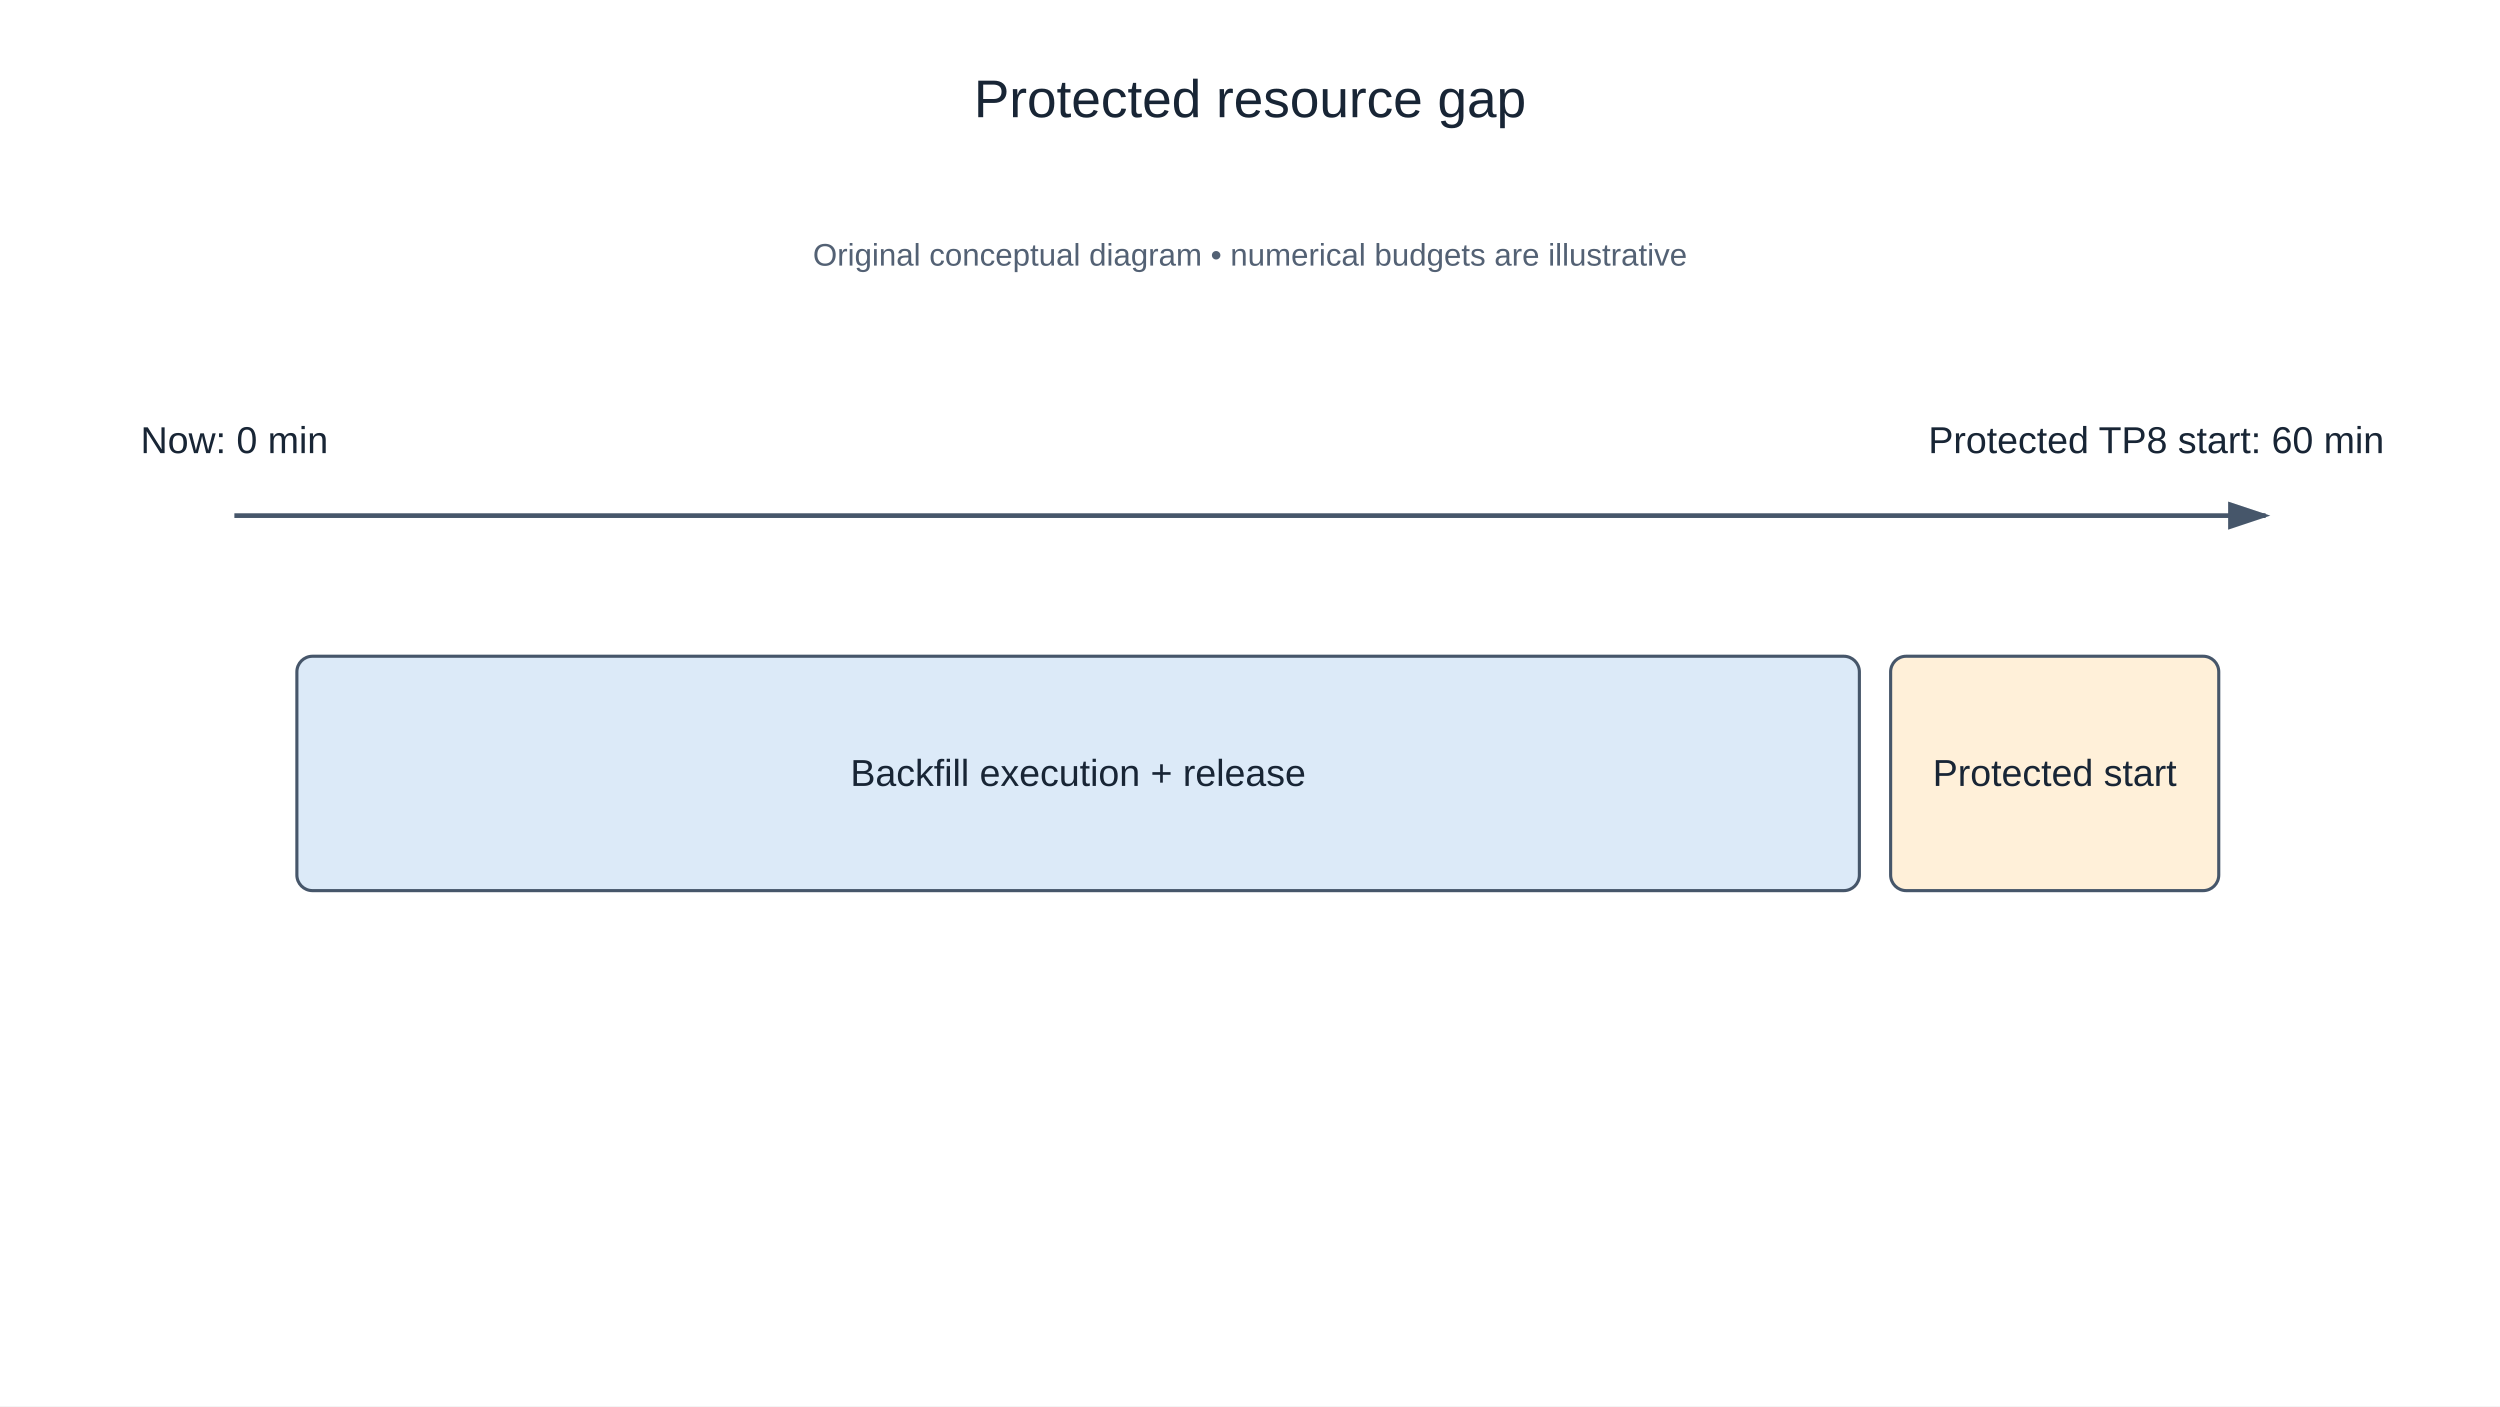
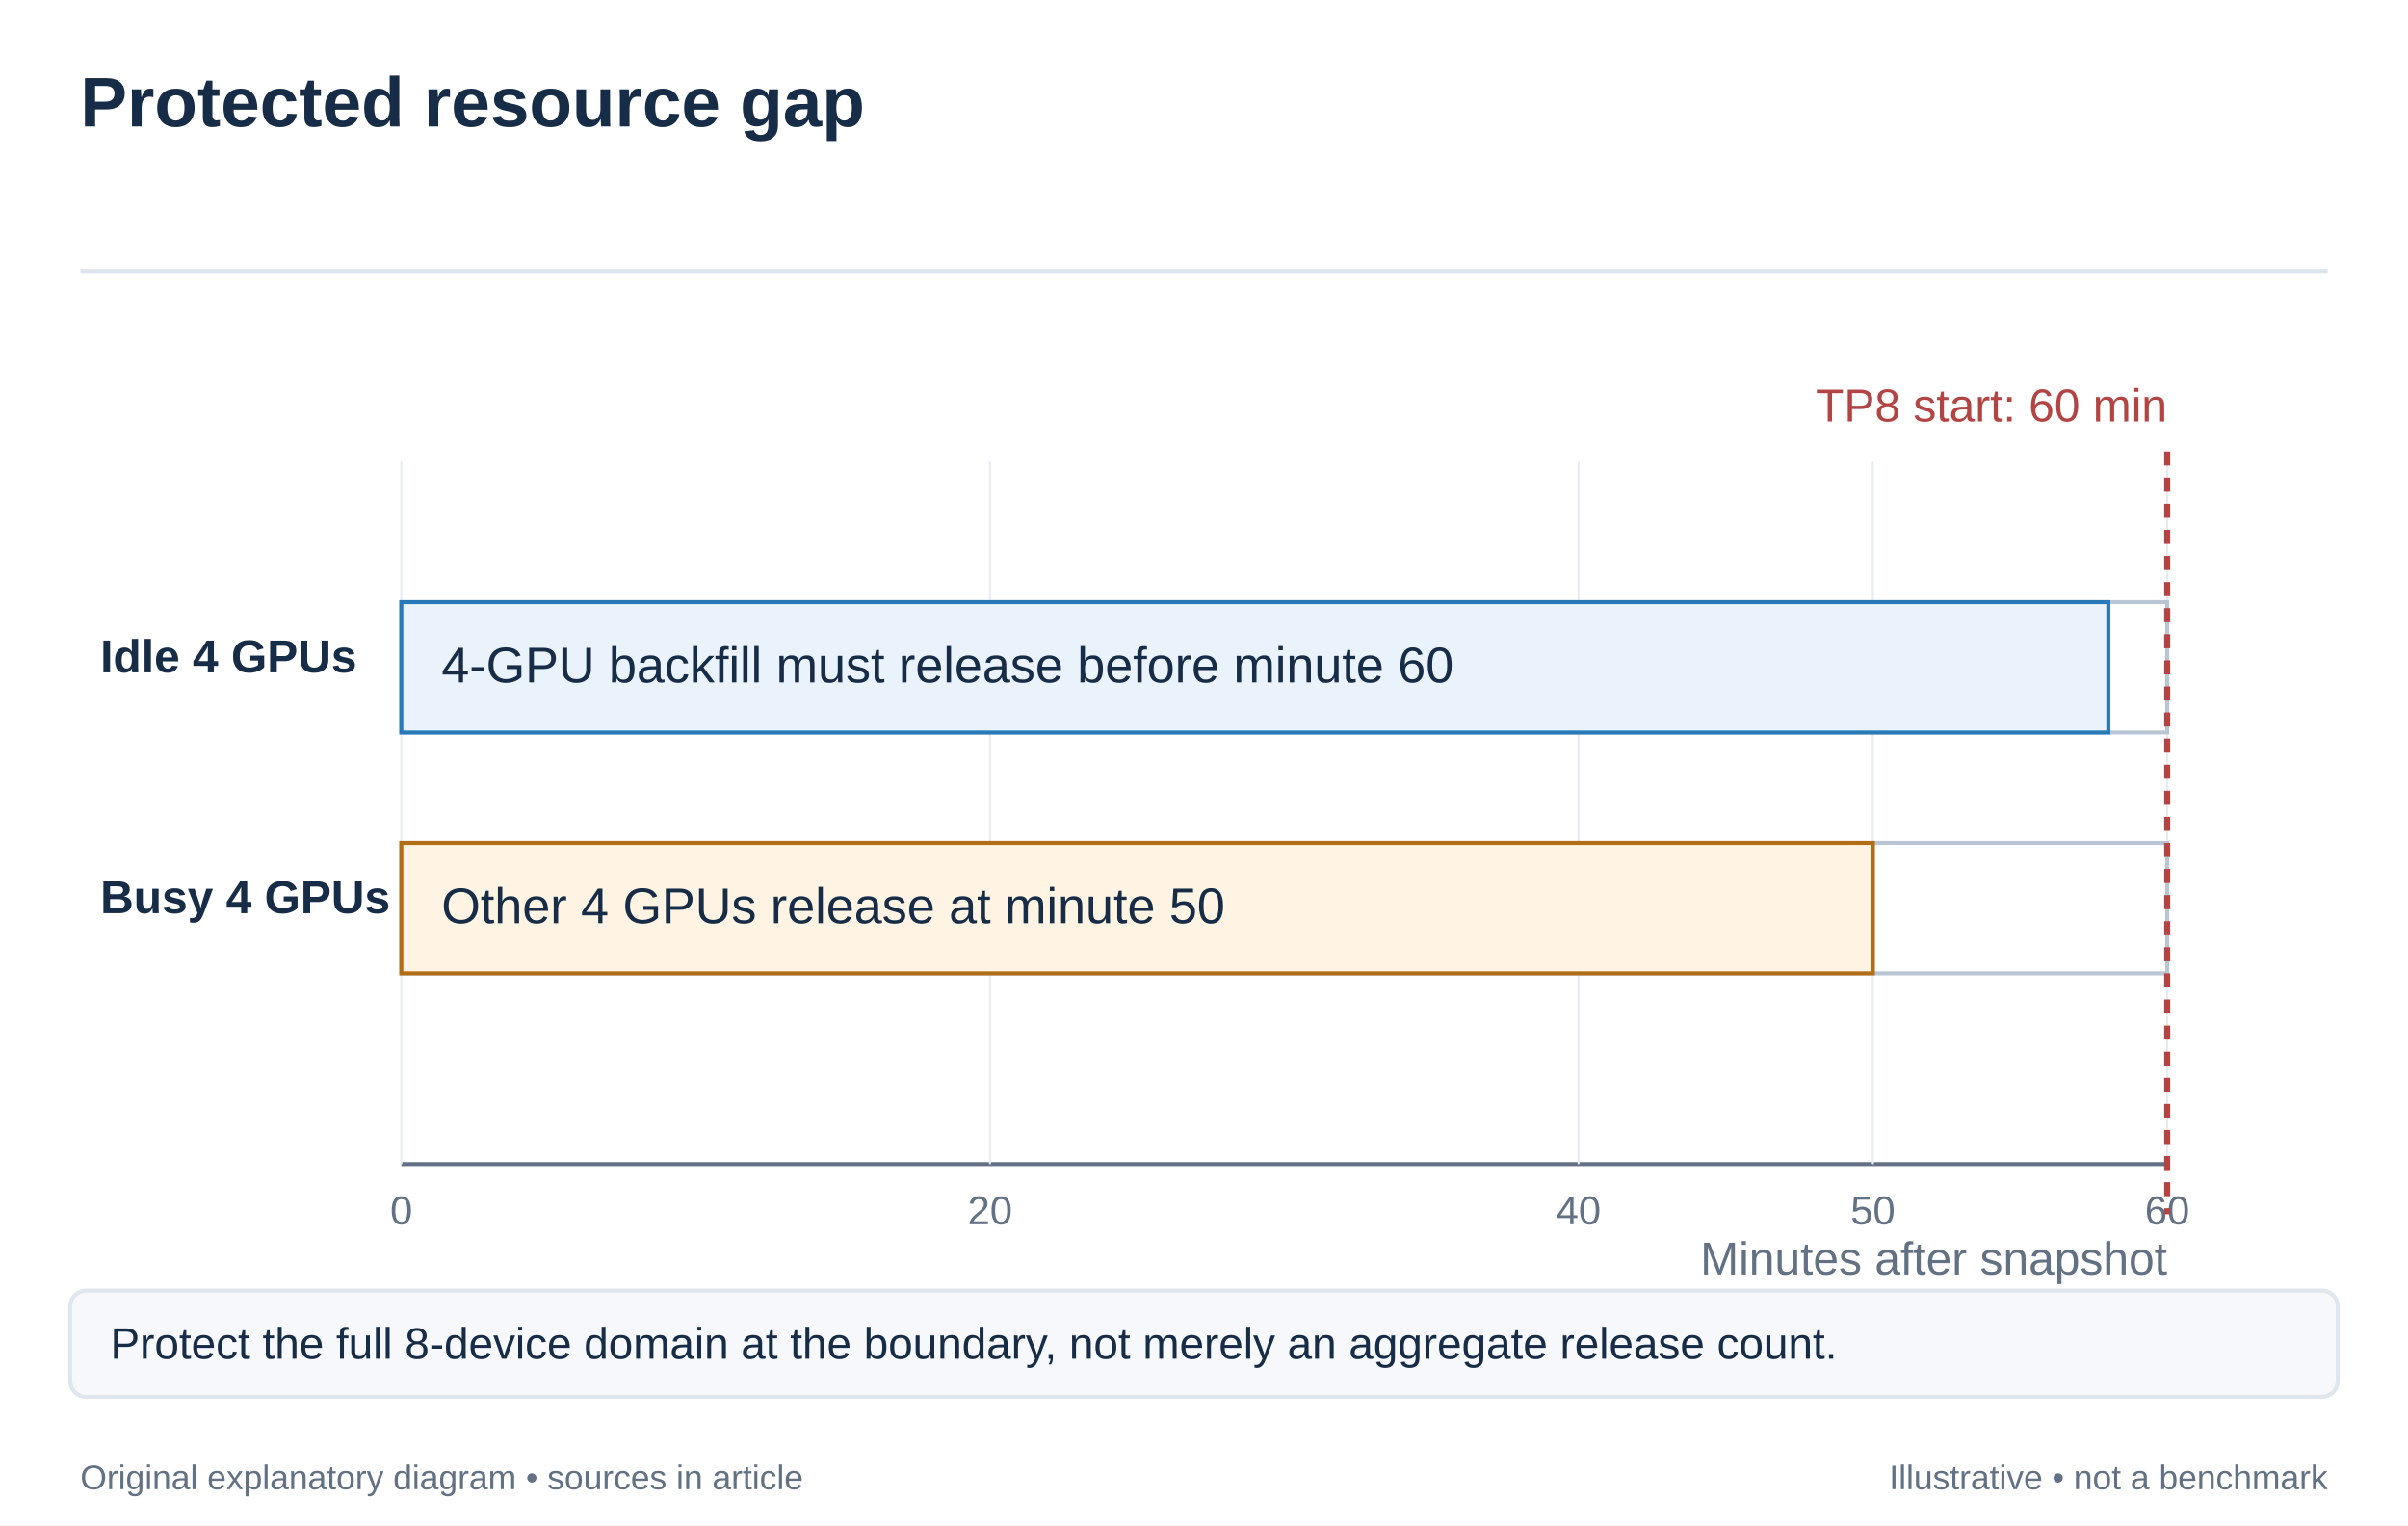
- <svg xmlns="http://www.w3.org/2000/svg" width="1600" height="900" viewBox="0 0 1600 900">
+ <svg xmlns="http://www.w3.org/2000/svg" width="1200" height="760" viewBox="0 0 1200 760">
  <defs>
-     <marker id="a" markerWidth="10" markerHeight="10" refX="8" refY="3" orient="auto">
-       <path d="M0,0 L0,6 L9,3 z" fill="#46566a" />
+     <marker id="a" markerWidth="9" markerHeight="9" refX="8" refY="4" orient="auto-start-reverse">
+       <path d="M0,0 L0,8 L9,4 Z" fill="context-stroke" />
+     </marker>
+     <marker id="a2779b8" markerWidth="9" markerHeight="9" refX="8" refY="4" orient="auto-start-reverse">
+       <path d="M0,0 L0,8 L9,4 Z" fill="#2779b8" />
+     </marker>
+     <marker id="a207b67" markerWidth="9" markerHeight="9" refX="8" refY="4" orient="auto-start-reverse">
+       <path d="M0,0 L0,8 L9,4 Z" fill="#207b67" />
+     </marker>
+     <marker id="a7750a3" markerWidth="9" markerHeight="9" refX="8" refY="4" orient="auto-start-reverse">
+       <path d="M0,0 L0,8 L9,4 Z" fill="#7750a3" />
+     </marker>
+     <marker id="ab16e17" markerWidth="9" markerHeight="9" refX="8" refY="4" orient="auto-start-reverse">
+       <path d="M0,0 L0,8 L9,4 Z" fill="#b16e17" />
+     </marker>
+     <marker id="ab34444" markerWidth="9" markerHeight="9" refX="8" refY="4" orient="auto-start-reverse">
+       <path d="M0,0 L0,8 L9,4 Z" fill="#b34444" />
+     </marker>
+     <marker id="a627183" markerWidth="9" markerHeight="9" refX="8" refY="4" orient="auto-start-reverse">
+       <path d="M0,0 L0,8 L9,4 Z" fill="#627183" />
    </marker>
  </defs>
-   <rect width="1600" height="900" fill="white" />
+   <rect width="1200" height="760" fill="white" />
  <g font-family="Arial, sans-serif">
-     <text x="800" y="75" font-size="34" text-anchor="middle" fill="#182535">Protected resource gap</text>
-     <text x="800" y="170" font-size="20" text-anchor="middle" fill="#536174">Original conceptual diagram • numerical budgets are illustrative</text>
-     <path d="M150,330 L1450,330" stroke="#46566a" fill="none" stroke-width="3" marker-end="url(#a)" />
-     <text x="150" y="290" font-size="24" text-anchor="middle" fill="#182535">Now: 0 min</text>
-     <text x="1380" y="290" font-size="24" text-anchor="middle" fill="#182535">Protected TP8 start: 60 min</text>
-     <rect x="190" y="420" width="1000" height="150" rx="10" fill="#dceaf8" stroke="#46566a" stroke-width="2" />
-     <text x="690.0" y="503.0" font-size="24" text-anchor="middle" fill="#182535">Backfill execution + release</text>
-     <rect x="1210" y="420" width="210" height="150" rx="10" fill="#fff0d9" stroke="#46566a" stroke-width="2" />
-     <text x="1315.0" y="503.0" font-size="24" text-anchor="middle" fill="#182535">Protected start</text>
+     <text x="40" y="63" fill="#172c46" font-size="35" text-anchor="start" font-weight="bold">Protected resource gap</text>
+     <path d="M40,135 L1160,135" fill="none" stroke="#dce5ee" stroke-width="2" />
+     <path d="M200,580 L1080,580" fill="none" stroke="#627183" stroke-width="2" />
+     <path d="M200.0,580 L200.0,230" fill="none" stroke="#e6ecf2" stroke-width="1" />
+     <text x="200.0" y="610" fill="#627183" font-size="20" text-anchor="middle" font-weight="normal">0</text>
+     <path d="M493.333,580 L493.333,230" fill="none" stroke="#e6ecf2" stroke-width="1" />
+     <text x="493.333" y="610" fill="#627183" font-size="20" text-anchor="middle" font-weight="normal">20</text>
+     <path d="M786.667,580 L786.667,230" fill="none" stroke="#e6ecf2" stroke-width="1" />
+     <text x="786.667" y="610" fill="#627183" font-size="20" text-anchor="middle" font-weight="normal">40</text>
+     <path d="M933.333,580 L933.333,230" fill="none" stroke="#e6ecf2" stroke-width="1" />
+     <text x="933.333" y="610" fill="#627183" font-size="20" text-anchor="middle" font-weight="normal">50</text>
+     <path d="M1080.0,580 L1080.0,230" fill="none" stroke="#e6ecf2" stroke-width="1" />
+     <text x="1080.0" y="610" fill="#627183" font-size="20" text-anchor="middle" font-weight="normal">60</text>
+     <text x="1080" y="635" fill="#627183" font-size="23" text-anchor="end" font-weight="normal">Minutes after snapshot</text>
+     <text x="50" y="335" fill="#172c46" font-size="23" text-anchor="start" font-weight="bold">Idle 4 GPUs</text>
+     <rect x="200" y="300" width="880" height="65" rx="0" fill="white" stroke="#b8c5d3" stroke-width="2" />
+     <rect x="200" y="300" width="850.667" height="65" rx="0" fill="#eaf3fb" stroke="#2779b8" stroke-width="2" />
+     <text x="220" y="340" fill="#172c46" font-size="25" text-anchor="start" font-weight="normal">4-GPU backfill must release before minute 60</text>
+     <text x="50" y="455" fill="#172c46" font-size="23" text-anchor="start" font-weight="bold">Busy 4 GPUs</text>
+     <rect x="200" y="420" width="880" height="65" rx="0" fill="white" stroke="#b8c5d3" stroke-width="2" />
+     <rect x="200" y="420" width="733.333" height="65" rx="0" fill="#fff4e3" stroke="#b16e17" stroke-width="2" />
+     <text x="220" y="460" fill="#172c46" font-size="25" text-anchor="start" font-weight="normal">Other 4 GPUs release at minute 50</text>
+     <path d="M1080,225 L1080,605" fill="none" stroke="#b34444" stroke-width="3" stroke-dasharray="7 6" />
+     <text x="1080" y="210" fill="#b34444" font-size="23" text-anchor="end" font-weight="normal">TP8 start: 60 min</text>
+     <rect x="35" y="643" width="1130" height="53" rx="8" fill="#f6f8fb" stroke="#dfe6ed" stroke-width="2" />
+     <text x="55" y="677" fill="#172c46" font-size="22" text-anchor="start" font-weight="normal">Protect the full 8-device domain at the boundary, not merely an aggregate release count.</text>
+     <text x="40" y="742" fill="#627183" font-size="17" text-anchor="start" font-weight="normal">Original explanatory diagram • sources in article</text>
+     <text x="1160" y="742" fill="#627183" font-size="17" text-anchor="end" font-weight="normal">Illustrative • not a benchmark</text>
  </g>
</svg>
